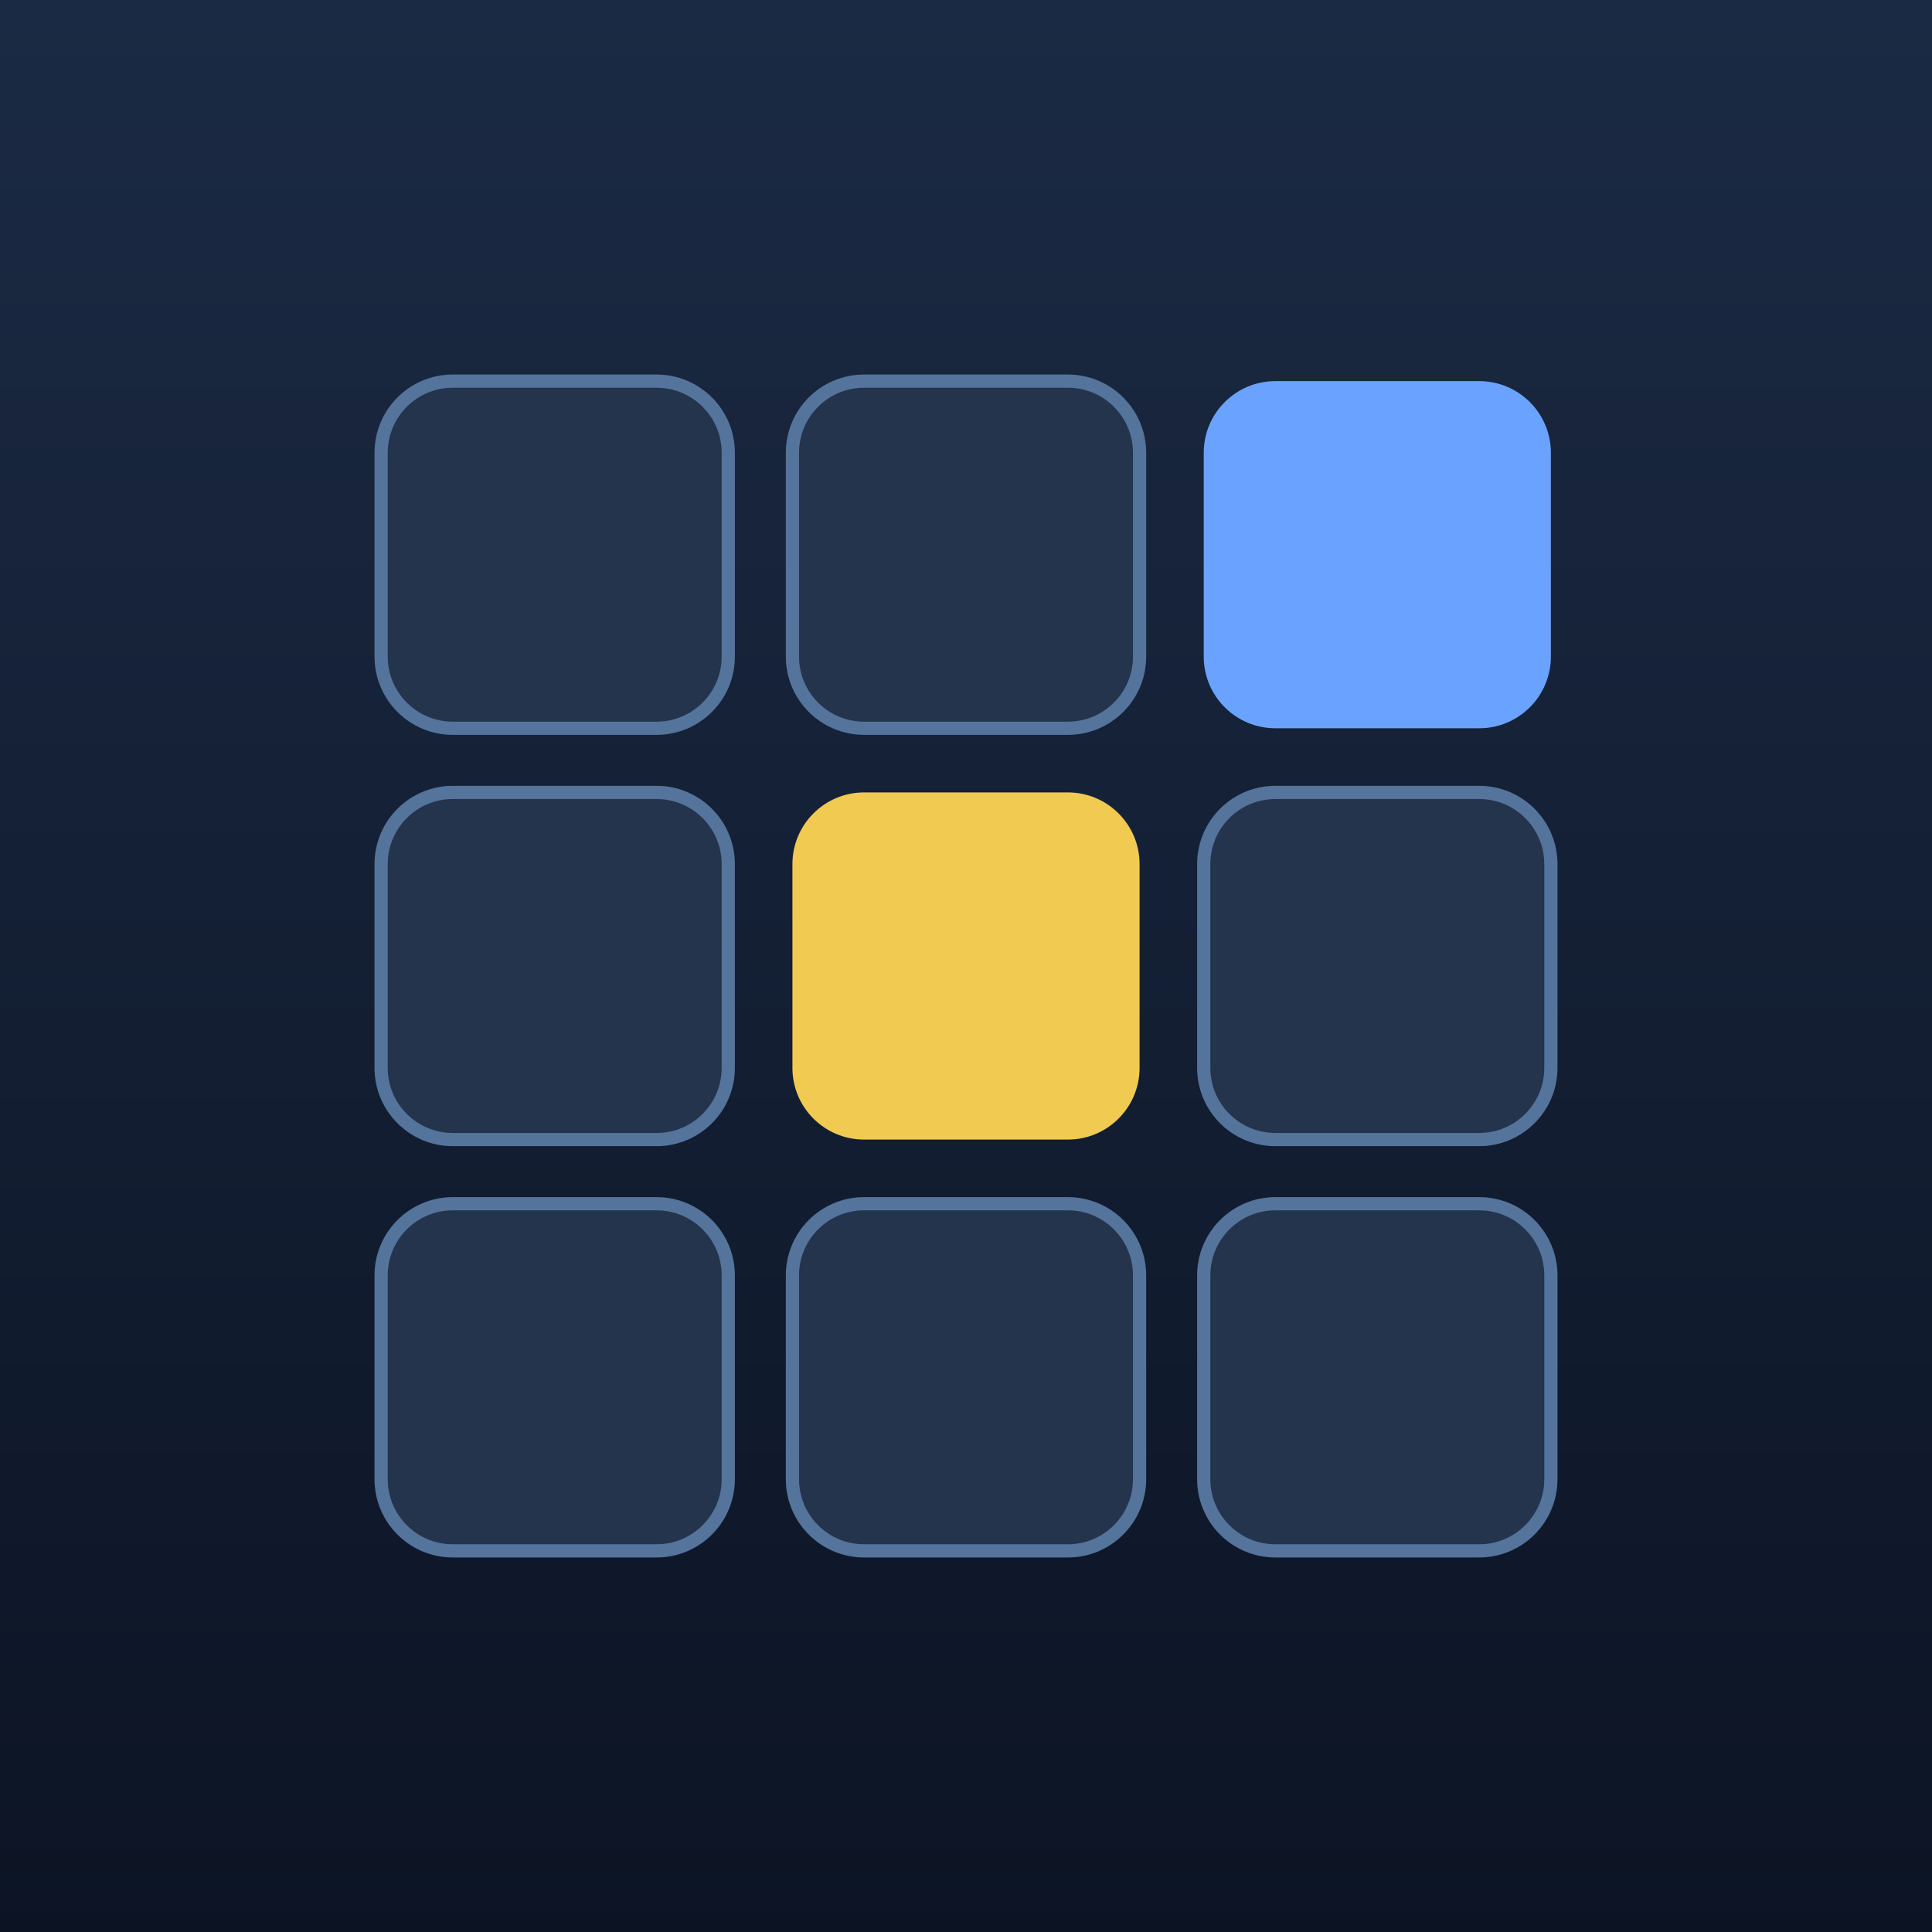
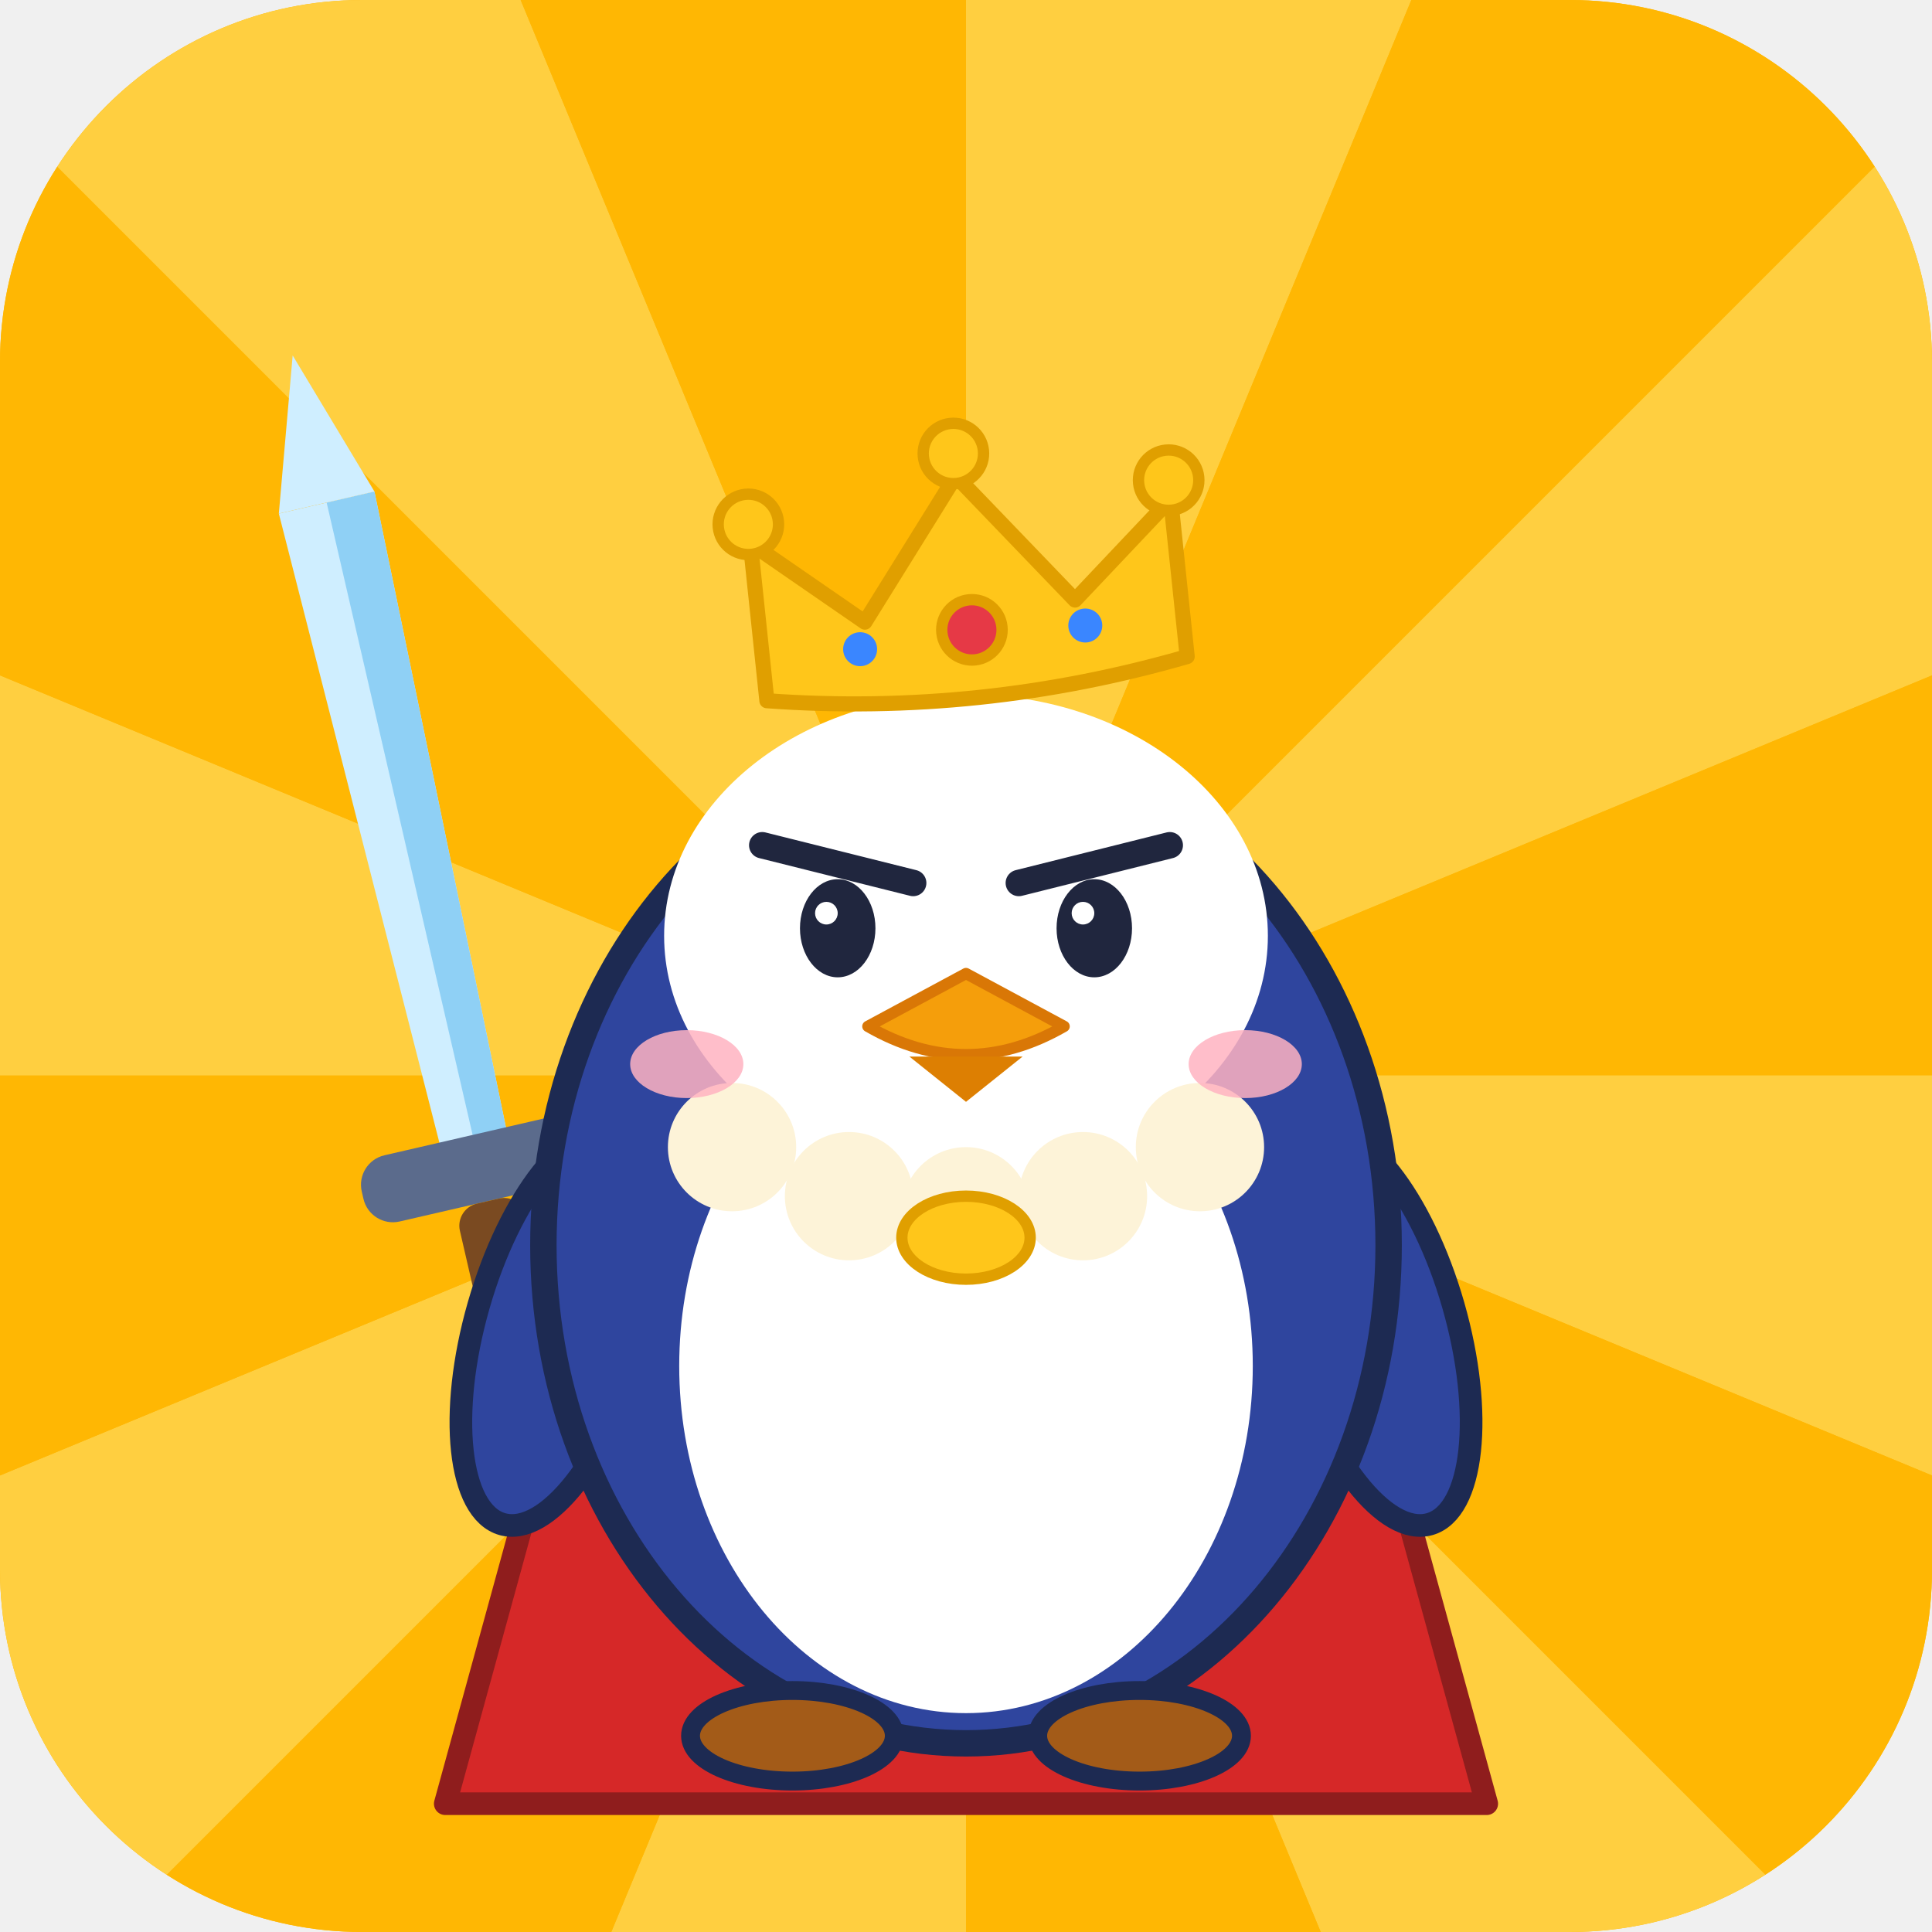
<svg xmlns="http://www.w3.org/2000/svg" viewBox="0 0 512 512">
  <defs>
-     <linearGradient id="g" x1="0" y1="0" x2="0" y2="1">
-       <stop offset="0" stop-color="#1b2a44" />
-       <stop offset="1" stop-color="#0c1424" />
-     </linearGradient>
+     <clipPath id="rr">
+       <rect x="0" y="0" width="512" height="512" rx="96" />
+     </clipPath>
  </defs>
-   <rect width="512" height="512" fill="url(#g)" />
-   <g>
-     <rect x="101" y="101" width="92" height="92" rx="19" fill="#24344d" stroke="#54749c" stroke-width="3.5" />
-     <rect x="210" y="101" width="92" height="92" rx="19" fill="#24344d" stroke="#54749c" stroke-width="3.5" />
-     <rect x="319" y="101" width="92" height="92" rx="19" fill="#6aa3ff" />
-     <rect x="101" y="210" width="92" height="92" rx="19" fill="#24344d" stroke="#54749c" stroke-width="3.5" />
-     <rect x="210" y="210" width="92" height="92" rx="19" fill="#f1ca52" />
-     <rect x="319" y="210" width="92" height="92" rx="19" fill="#24344d" stroke="#54749c" stroke-width="3.5" />
-     <rect x="101" y="319" width="92" height="92" rx="19" fill="#24344d" stroke="#54749c" stroke-width="3.5" />
-     <rect x="210" y="319" width="92" height="92" rx="19" fill="#24344d" stroke="#54749c" stroke-width="3.5" />
-     <rect x="319" y="319" width="92" height="92" rx="19" fill="#24344d" stroke="#54749c" stroke-width="3.5" />
+   <g clip-path="url(#rr)">
+     <rect x="0" y="0" width="512" height="512" fill="#ffb703" />
+     <path d="M256,285 L256,-175 L432,-140 Z" fill="#ffcf40" />
+     <path d="M256,285 L432,-140 L581,-40 Z" fill="#ffb703" />
+     <path d="M256,285 L581,-40 L681,109 Z" fill="#ffcf40" />
+     <path d="M256,285 L681,109 L716,285 Z" fill="#ffb703" />
+     <path d="M256,285 L716,285 L681,461 Z" fill="#ffcf40" />
+     <path d="M256,285 L681,461 L581,610 Z" fill="#ffb703" />
+     <path d="M256,285 L581,610 L432,710 Z" fill="#ffcf40" />
+     <path d="M256,285 L432,710 L256,745 Z" fill="#ffb703" />
+     <path d="M256,285 L256,745 L80,710 Z" fill="#ffcf40" />
+     <path d="M256,285 L80,710 L-69,610 Z" fill="#ffb703" />
+     <path d="M256,285 L-69,610 L-169,461 Z" fill="#ffcf40" />
+     <path d="M256,285 L-169,461 L-204,285 Z" fill="#ffb703" />
+     <path d="M256,285 L-204,285 L-169,109 Z" fill="#ffcf40" />
+     <path d="M256,285 L-169,109 L-69,-40 Z" fill="#ffb703" />
+     <path d="M256,285 L-69,-40 L80,-140 Z" fill="#ffcf40" />
+     <path d="M256,285 L80,-140 L256,-175 Z" fill="#ffb703" />
+     <path d="M168,296 L118,478 L394,478 L344,296 Q256,330 168,296 Z" fill="#d62828" stroke="#8f1d1d" stroke-width="6" stroke-linejoin="round" />
+     <g transform="rotate(-13 132 330)">
+       <path d="M119,128 L145,128 L141,302 L123,302 Z" fill="#cfeeff" />
+       <path d="M132,128 L145,128 L141,302 L132,302 Z" fill="#8fd0f5" />
+       <path d="M119,128 L145,128 L132,88 Z" fill="#cfeeff" />
+       <rect x="100" y="300" width="64" height="18" rx="8" fill="#5b6b8c" />
+       <rect x="123" y="318" width="18" height="34" rx="6" fill="#7a4a21" />
+       <circle cx="132" cy="360" r="9" fill="#ffc61a" stroke="#e09f00" stroke-width="3" />
+     </g>
+     <ellipse cx="148" cy="352" rx="22" ry="54" transform="rotate(16 148 352)" fill="#2f459e" stroke="#1d2a52" stroke-width="6" />
+     <ellipse cx="364" cy="352" rx="22" ry="54" transform="rotate(-16 364 352)" fill="#2f459e" stroke="#1d2a52" stroke-width="6" />
+     <ellipse cx="256" cy="330" rx="112" ry="132" fill="#2f459e" stroke="#1d2a52" stroke-width="7" />
+     <ellipse cx="256" cy="248" rx="80" ry="64" fill="#ffffff" />
+     <ellipse cx="256" cy="362" rx="76" ry="92" fill="#ffffff" />
+     <ellipse cx="210" cy="460" rx="27" ry="12" fill="#a35b18" stroke="#1d2a52" stroke-width="5" />
+     <ellipse cx="302" cy="460" rx="27" ry="12" fill="#a35b18" stroke="#1d2a52" stroke-width="5" />
+     <g fill="#fdf3d8">
+       <circle cx="194" cy="304" r="17" />
+       <circle cx="225" cy="317" r="17" />
+       <circle cx="256" cy="321" r="17" />
+       <circle cx="287" cy="317" r="17" />
+       <circle cx="318" cy="304" r="17" />
+     </g>
+     <ellipse cx="256" cy="328" rx="17" ry="11" fill="#ffc61a" stroke="#e09f00" stroke-width="3" />
+     <ellipse cx="182" cy="282" rx="15" ry="9" fill="#ffb3c1" opacity="0.85" />
+     <ellipse cx="330" cy="282" rx="15" ry="9" fill="#ffb3c1" opacity="0.85" />
+     <ellipse cx="222" cy="246" rx="10" ry="13" fill="#20263e" />
+     <ellipse cx="290" cy="246" rx="10" ry="13" fill="#20263e" />
+     <circle cx="219" cy="242" r="3" fill="#ffffff" />
+     <circle cx="287" cy="242" r="3" fill="#ffffff" />
+     <path d="M202,224 L242,234" stroke="#20263e" stroke-width="7" stroke-linecap="round" />
+     <path d="M310,224 L270,234" stroke="#20263e" stroke-width="7" stroke-linecap="round" />
+     <path d="M256,258 L230,272 Q256,287 282,272 Z" fill="#f59e0b" stroke="#d97706" stroke-width="3" stroke-linejoin="round" />
+     <path d="M241,280 L271,280 L256,292 Z" fill="#dd7f02" />
+     <g transform="translate(256 152) rotate(-6)">
+       <path d="M-56,28 L-56,-14 L-28,10 L0,-26 L28,10 L56,-14 L56,28 Q0,38 -56,28 Z" fill="#ffc61a" stroke="#e09f00" stroke-width="4" stroke-linejoin="round" />
+       <circle cx="-56" cy="-19" r="8" fill="#ffc61a" stroke="#e09f00" stroke-width="3" />
+       <circle cx="0" cy="-32" r="8" fill="#ffc61a" stroke="#e09f00" stroke-width="3" />
+       <circle cx="56" cy="-19" r="8" fill="#ffc61a" stroke="#e09f00" stroke-width="3" />
+       <circle cx="0" cy="15" r="8" fill="#e63946" stroke="#e09f00" stroke-width="3" />
+       <circle cx="-30" cy="17" r="4.5" fill="#3a86ff" />
+       <circle cx="30" cy="17" r="4.5" fill="#3a86ff" />
+     </g>
  </g>
</svg>
